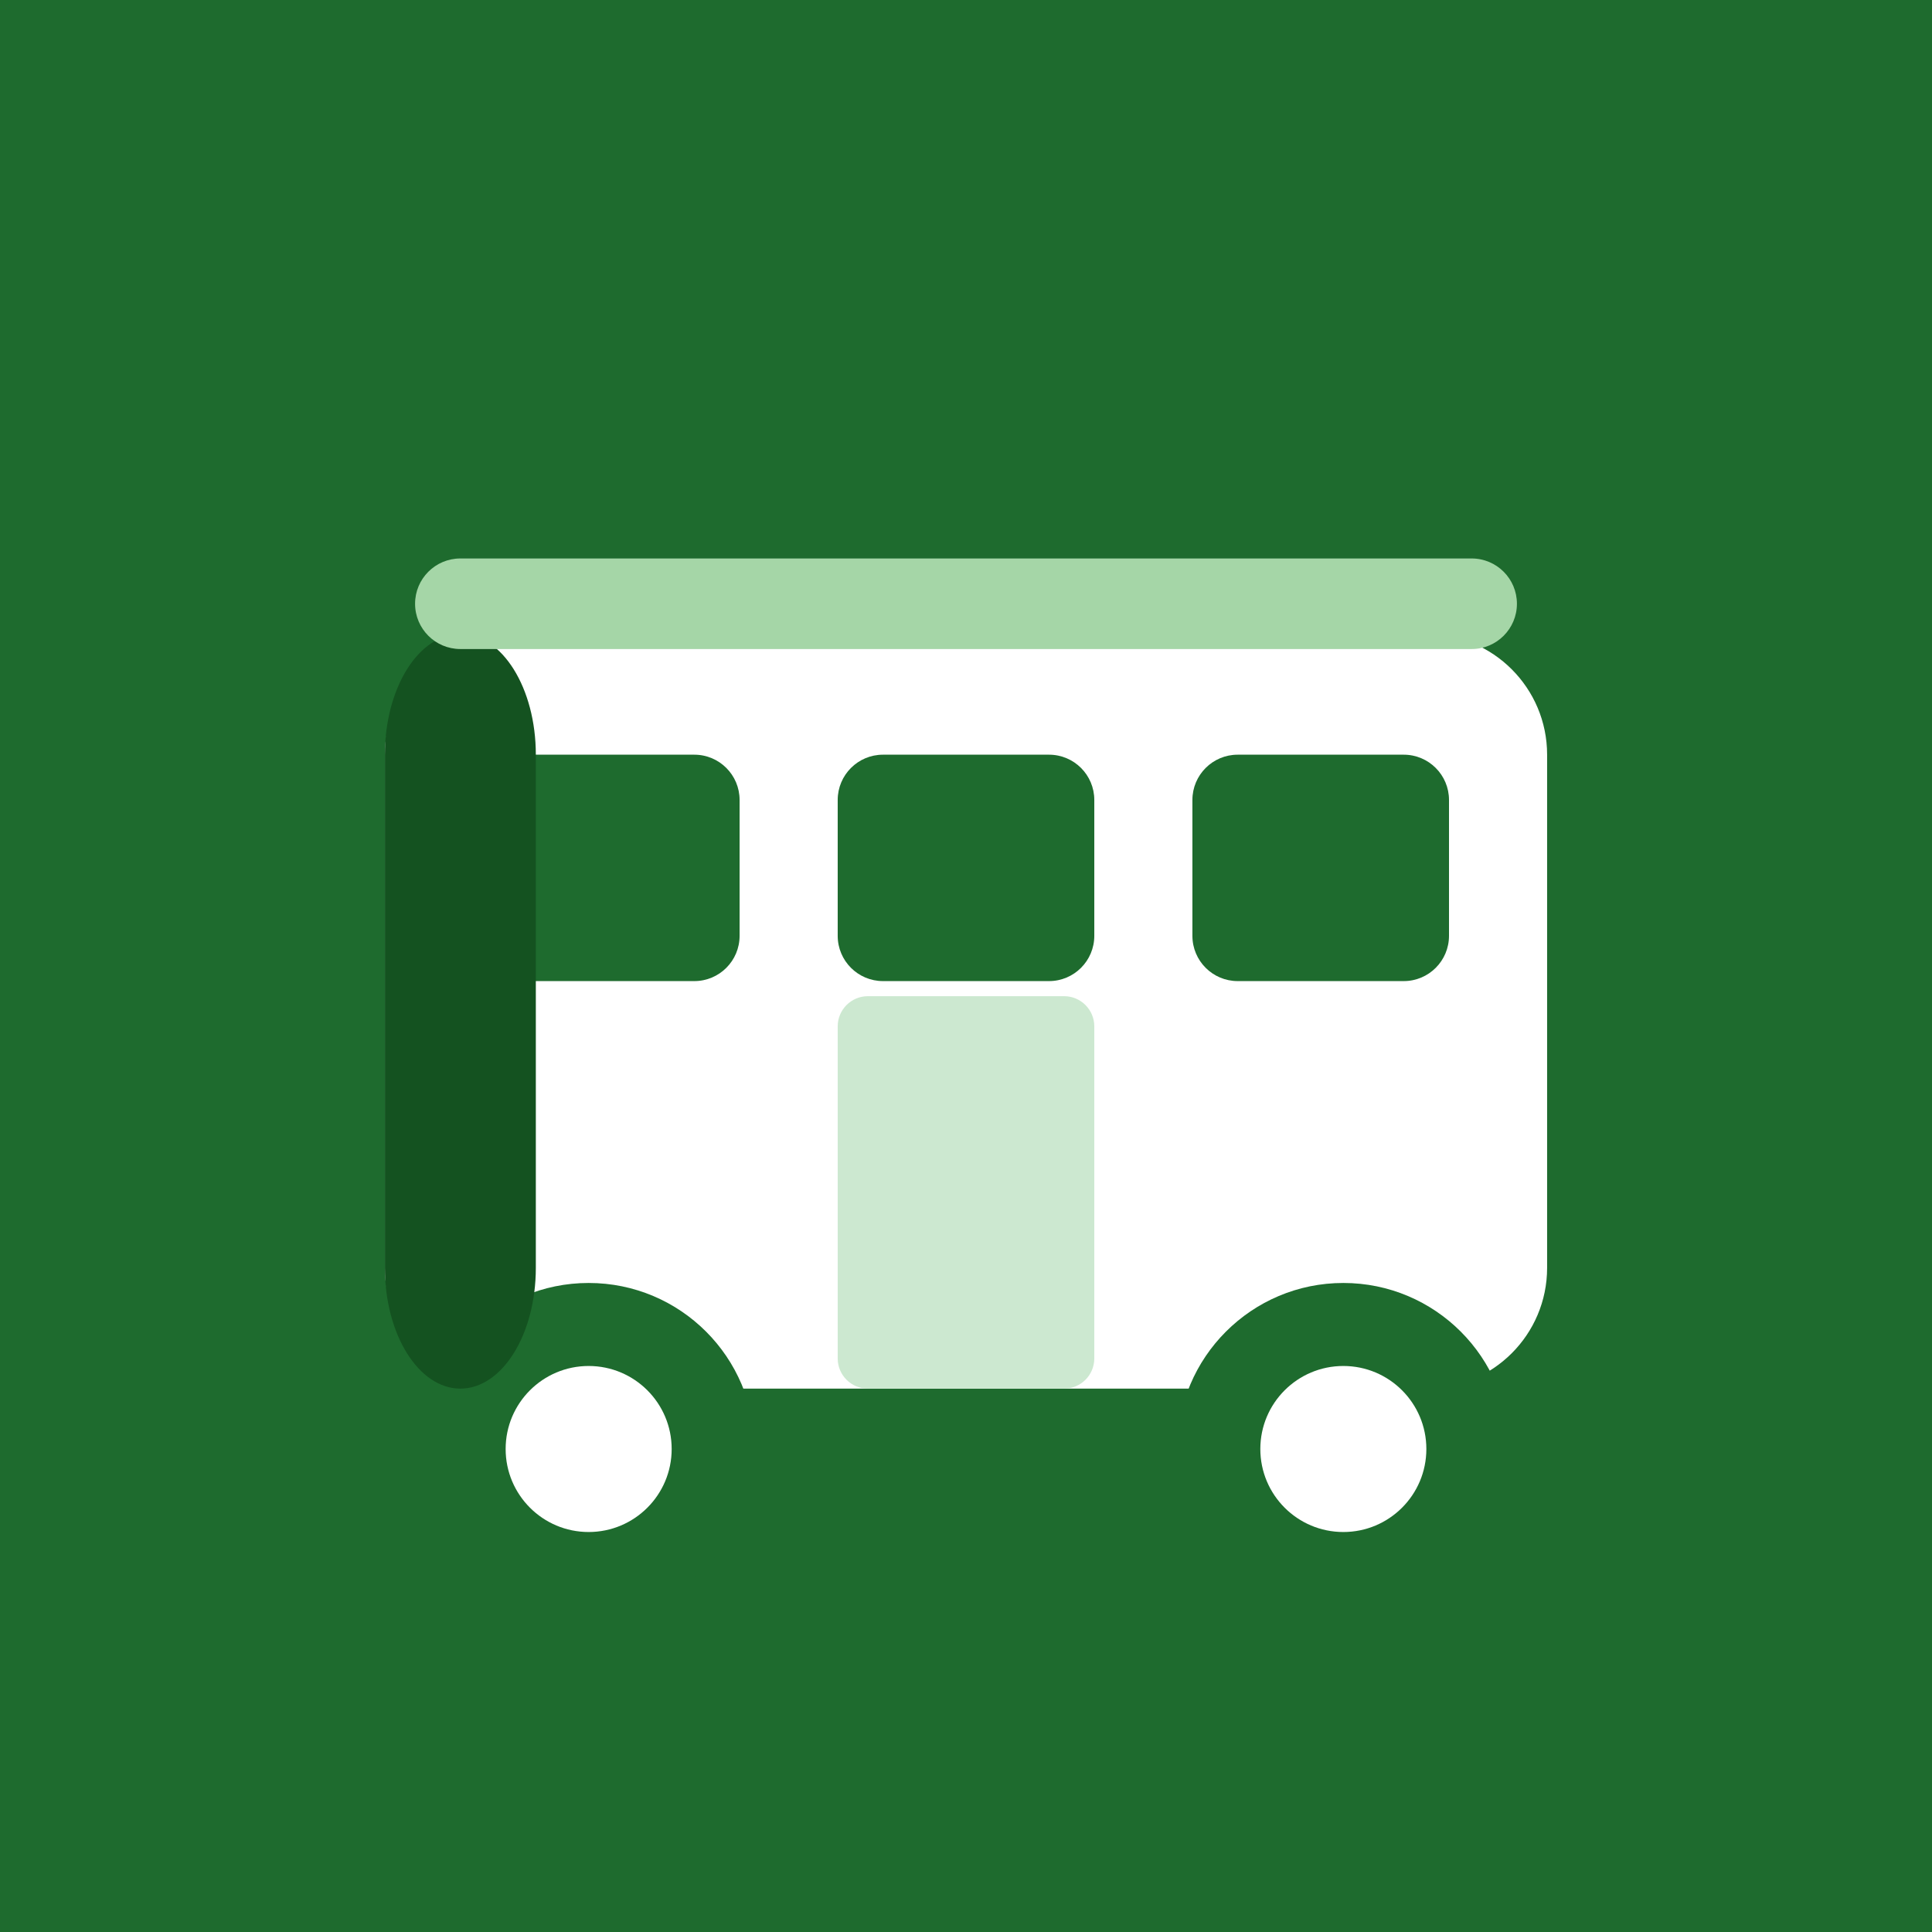
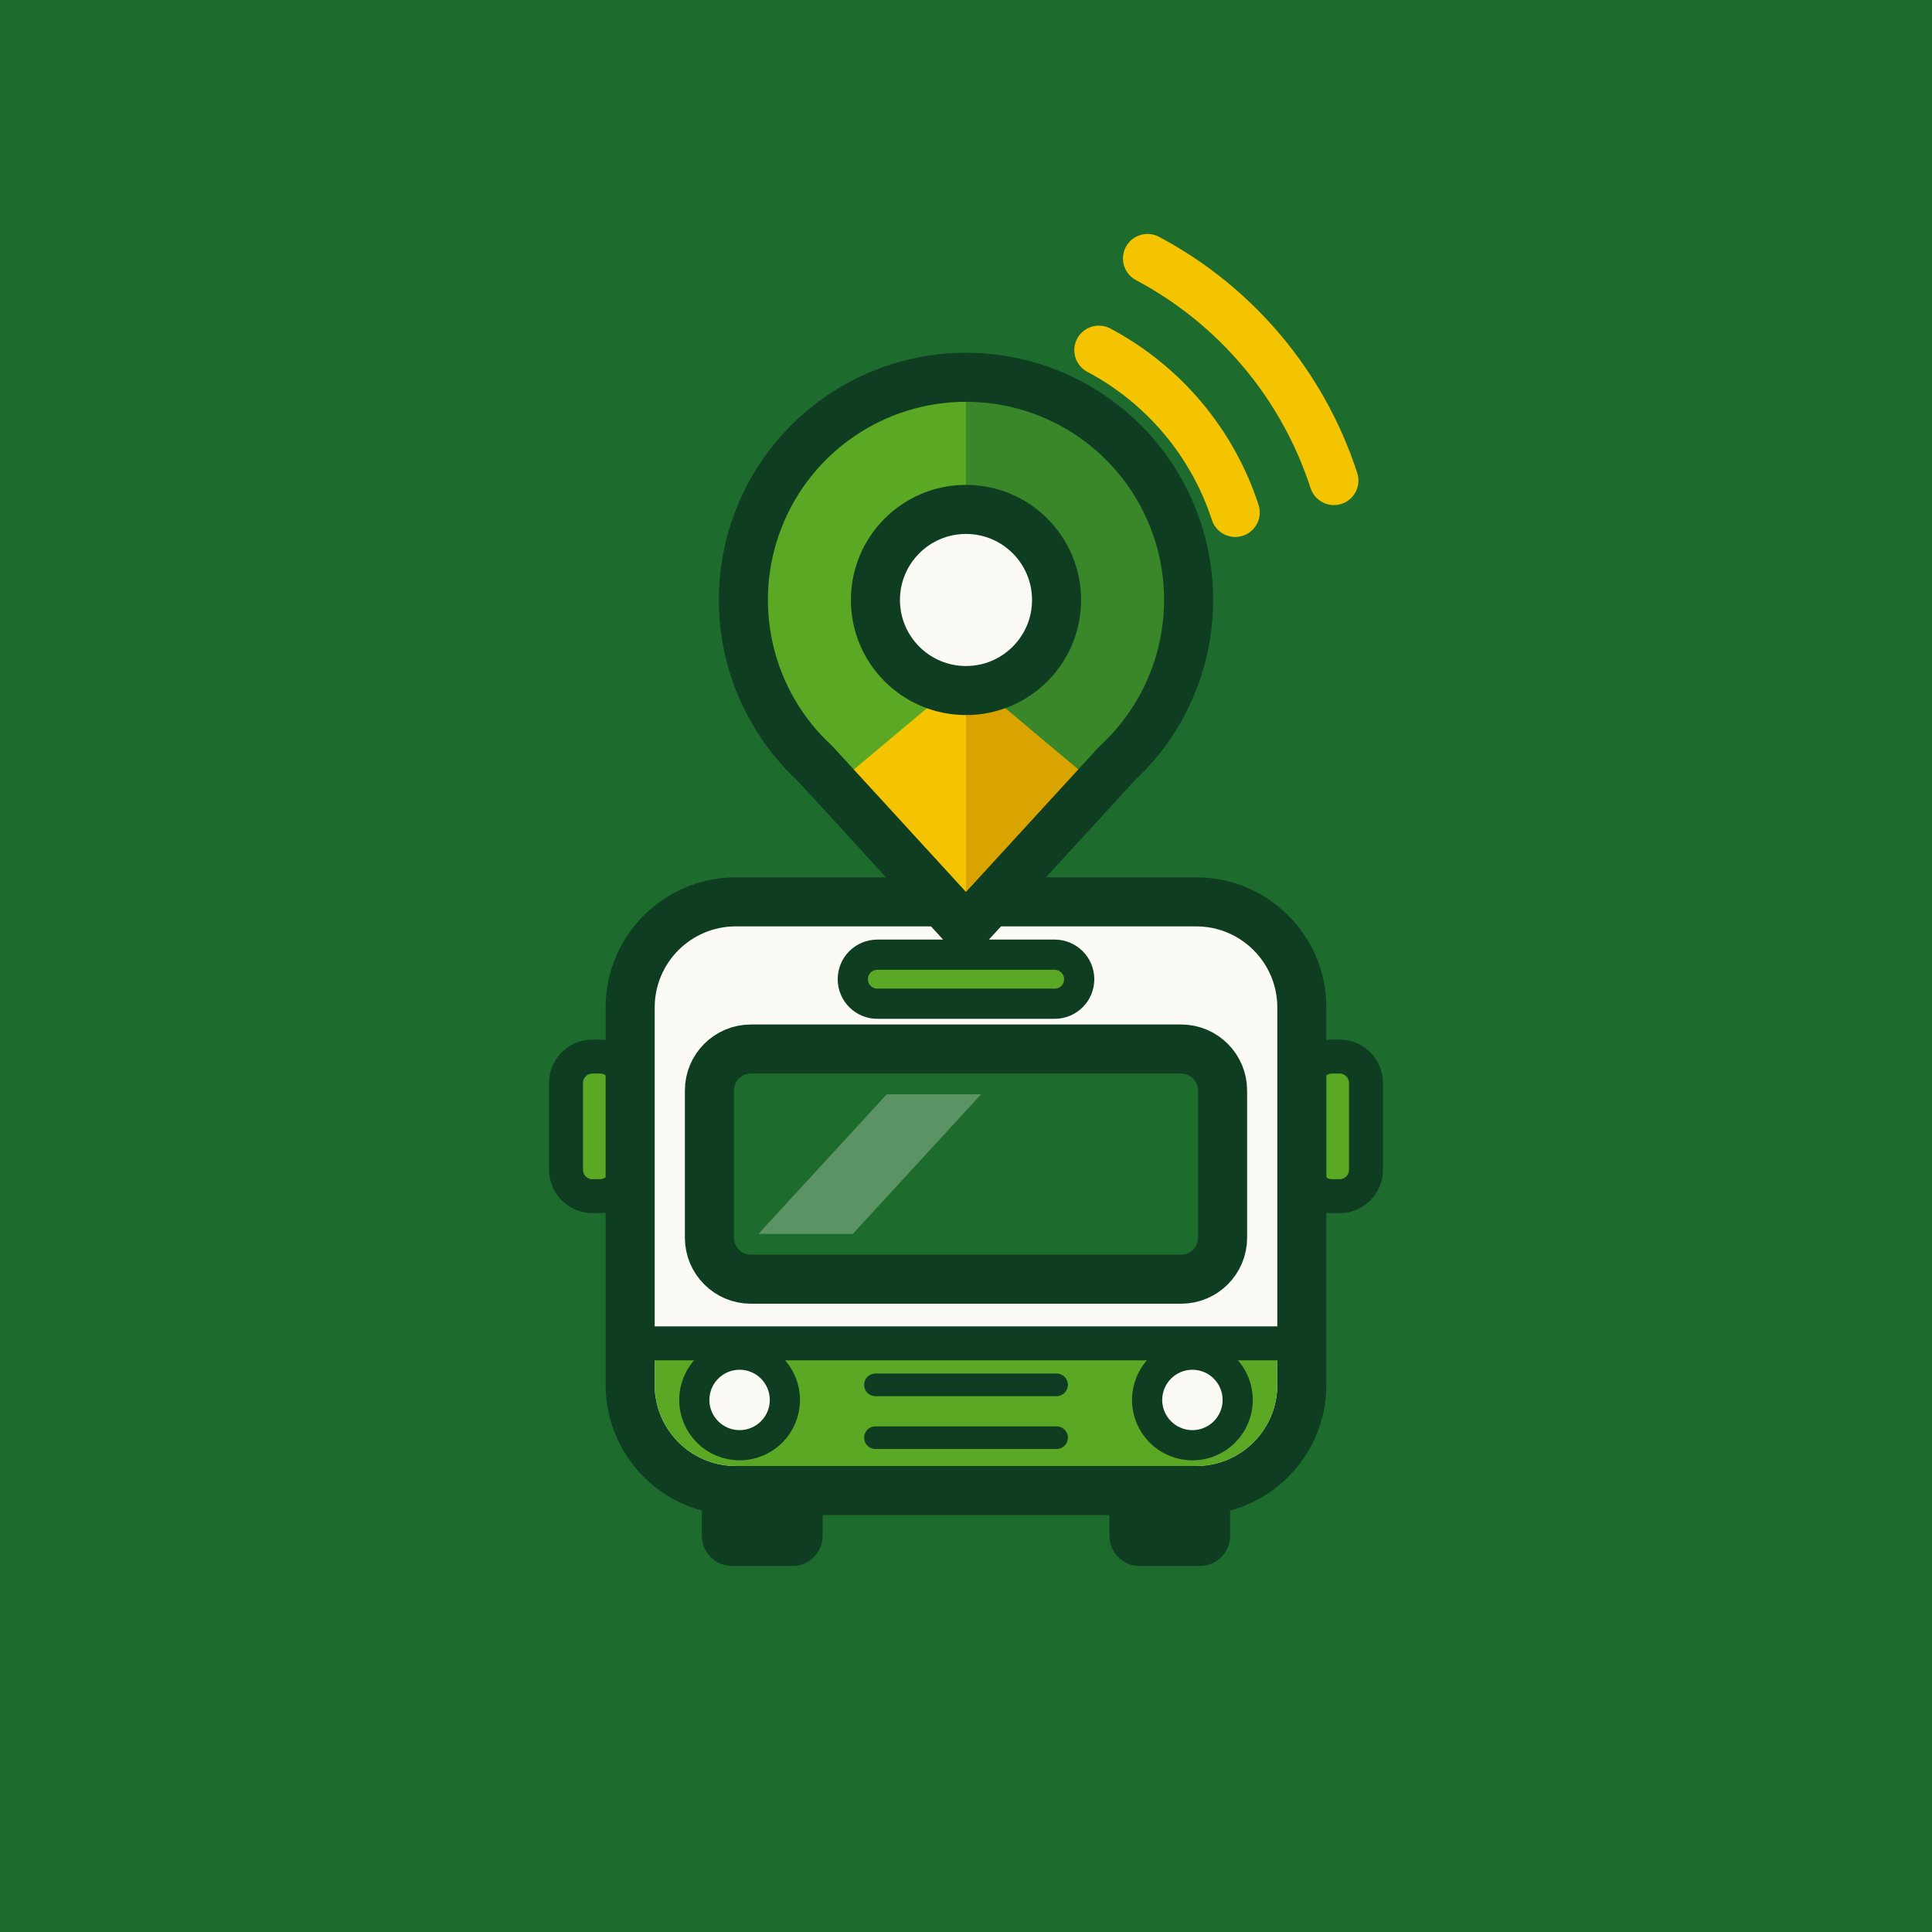
- <svg xmlns="http://www.w3.org/2000/svg" viewBox="0 0 512 512">
-   <rect width="512" height="512" fill="#1e6b2e" />
-   <rect x="102" y="168" width="308" height="200" rx="32" fill="#ffffff" />
-   <rect x="128" y="200" width="68" height="60" rx="12" fill="#1e6b2e" />
-   <rect x="222" y="200" width="68" height="60" rx="12" fill="#1e6b2e" />
-   <rect x="316" y="200" width="68" height="60" rx="12" fill="#1e6b2e" />
-   <rect x="222" y="264" width="68" height="104" rx="8" fill="#cce8d0" />
-   <circle cx="156" cy="384" r="44" fill="#1e6b2e" />
-   <circle cx="156" cy="384" r="22" fill="#ffffff" />
-   <circle cx="356" cy="384" r="44" fill="#1e6b2e" />
-   <circle cx="356" cy="384" r="22" fill="#ffffff" />
-   <rect x="102" y="168" width="40" height="200" rx="32" fill="#145220" />
-   <rect x="110" y="148" width="292" height="24" rx="12" fill="#a5d6a7" />
+ <svg xmlns="http://www.w3.org/2000/svg" viewBox="0 0 1024 1024">
+   <rect width="1024" height="1024" fill="#1e6b2e" />
+   <path d="M582.4,185.6 A150,150 0 0 1 654.7,271.6" fill="none" stroke="#f5c400" stroke-width="26" stroke-linecap="round" />
+   <path d="M608.2,137.0 A205,205 0 0 1 707.0,254.7" fill="none" stroke="#f5c400" stroke-width="26" stroke-linecap="round" />
+   <rect x="300" y="560" width="32" height="74" rx="14" fill="#5aa823" stroke="#0f3d22" stroke-width="18" />
+   <rect x="692" y="560" width="32" height="74" rx="14" fill="#5aa823" stroke="#0f3d22" stroke-width="18" />
+   <rect x="372" y="760" width="64" height="70" rx="16" fill="#0f3d22" />
+   <rect x="588" y="760" width="64" height="70" rx="16" fill="#0f3d22" />
+   <rect x="334" y="478" width="356" height="312" rx="56" fill="#fbfaf4" stroke="#0f3d22" stroke-width="26" />
+   <path d="M347.0,712 H677.0 V734 a43.0,43.0 0 0 1 -43.0,43.0 H390 a43.0,43.0 0 0 1 -43.0,-43.0 Z" fill="#5aa823" />
+   <line x1="334" y1="712" x2="690" y2="712" stroke="#0f3d22" stroke-width="18" />
+   <rect x="452" y="506" width="120" height="26" rx="13" fill="#5aa823" stroke="#0f3d22" stroke-width="16" />
+   <rect x="376" y="556" width="272" height="122" rx="22" fill="#1e6b2e" stroke="#0f3d22" stroke-width="26" />
+   <path d="M402,654 L470,580 L520,580 L452,654 Z" fill="#fbfaf4" opacity=".28" />
+   <circle cx="392" cy="742" r="24" fill="#fbfaf4" stroke="#0f3d22" stroke-width="16" />
+   <circle cx="632" cy="742" r="24" fill="#fbfaf4" stroke="#0f3d22" stroke-width="16" />
+   <rect x="458" y="728" width="108" height="12" rx="6" fill="#0f3d22" />
+   <rect x="458" y="756" width="108" height="12" rx="6" fill="#0f3d22" />
+   <clipPath id="pc">
+     <path d="M512,492 L432.0,404.7 A118,118 0 1 1 592.0,404.7 Z" />
+   </clipPath>
+   <path d="M512,492 L432.0,404.7 A118,118 0 1 1 592.0,404.7 Z" fill="#5aa823" />
+   <rect x="512" y="150" width="200" height="400" fill="#1e6b2e" opacity=".55" clip-path="url(#pc)" />
+   <path d="M450,410 L512,358 L574,410 L512,492 Z" fill="#f5c400" clip-path="url(#pc)" />
+   <path d="M512,358 L574,410 L512,492 Z" fill="#d9a400" clip-path="url(#pc)" />
+   <path d="M512,492 L432.0,404.7 A118,118 0 1 1 592.0,404.7 Z" fill="none" stroke="#0f3d22" stroke-width="26" stroke-linejoin="round" />
+   <circle cx="512" cy="318" r="48" fill="#fbfaf4" stroke="#0f3d22" stroke-width="26" />
</svg>
